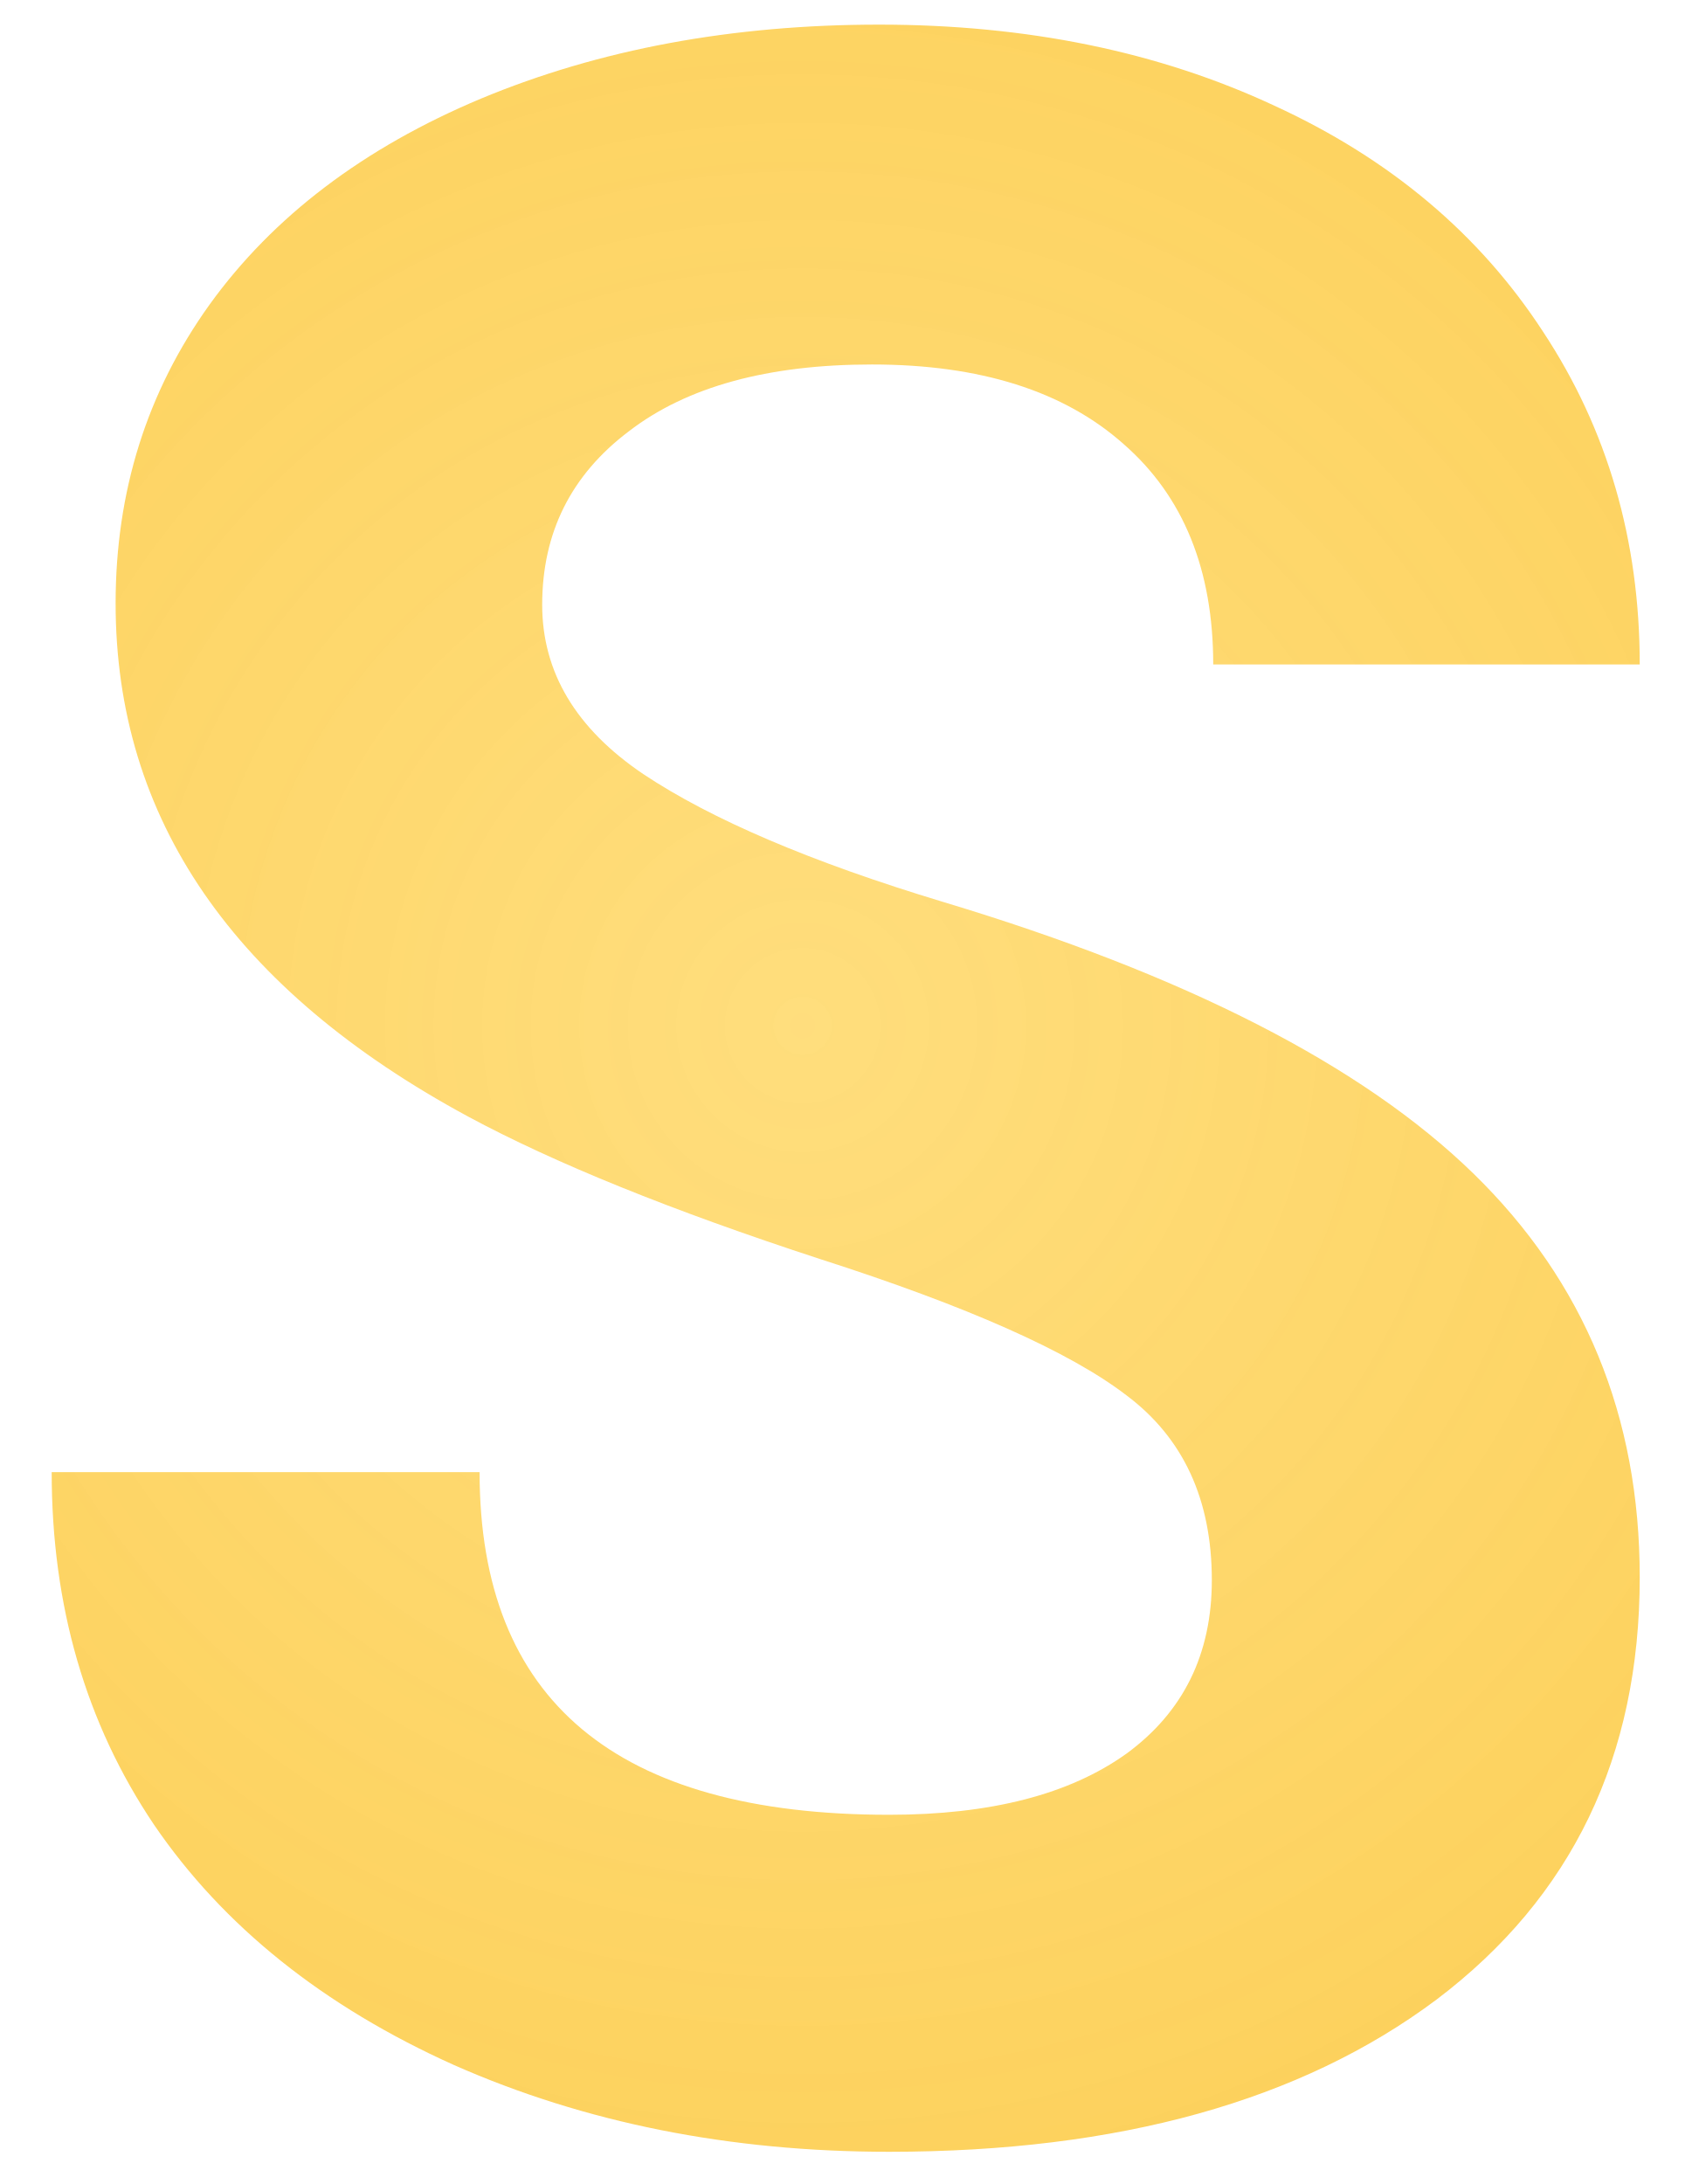
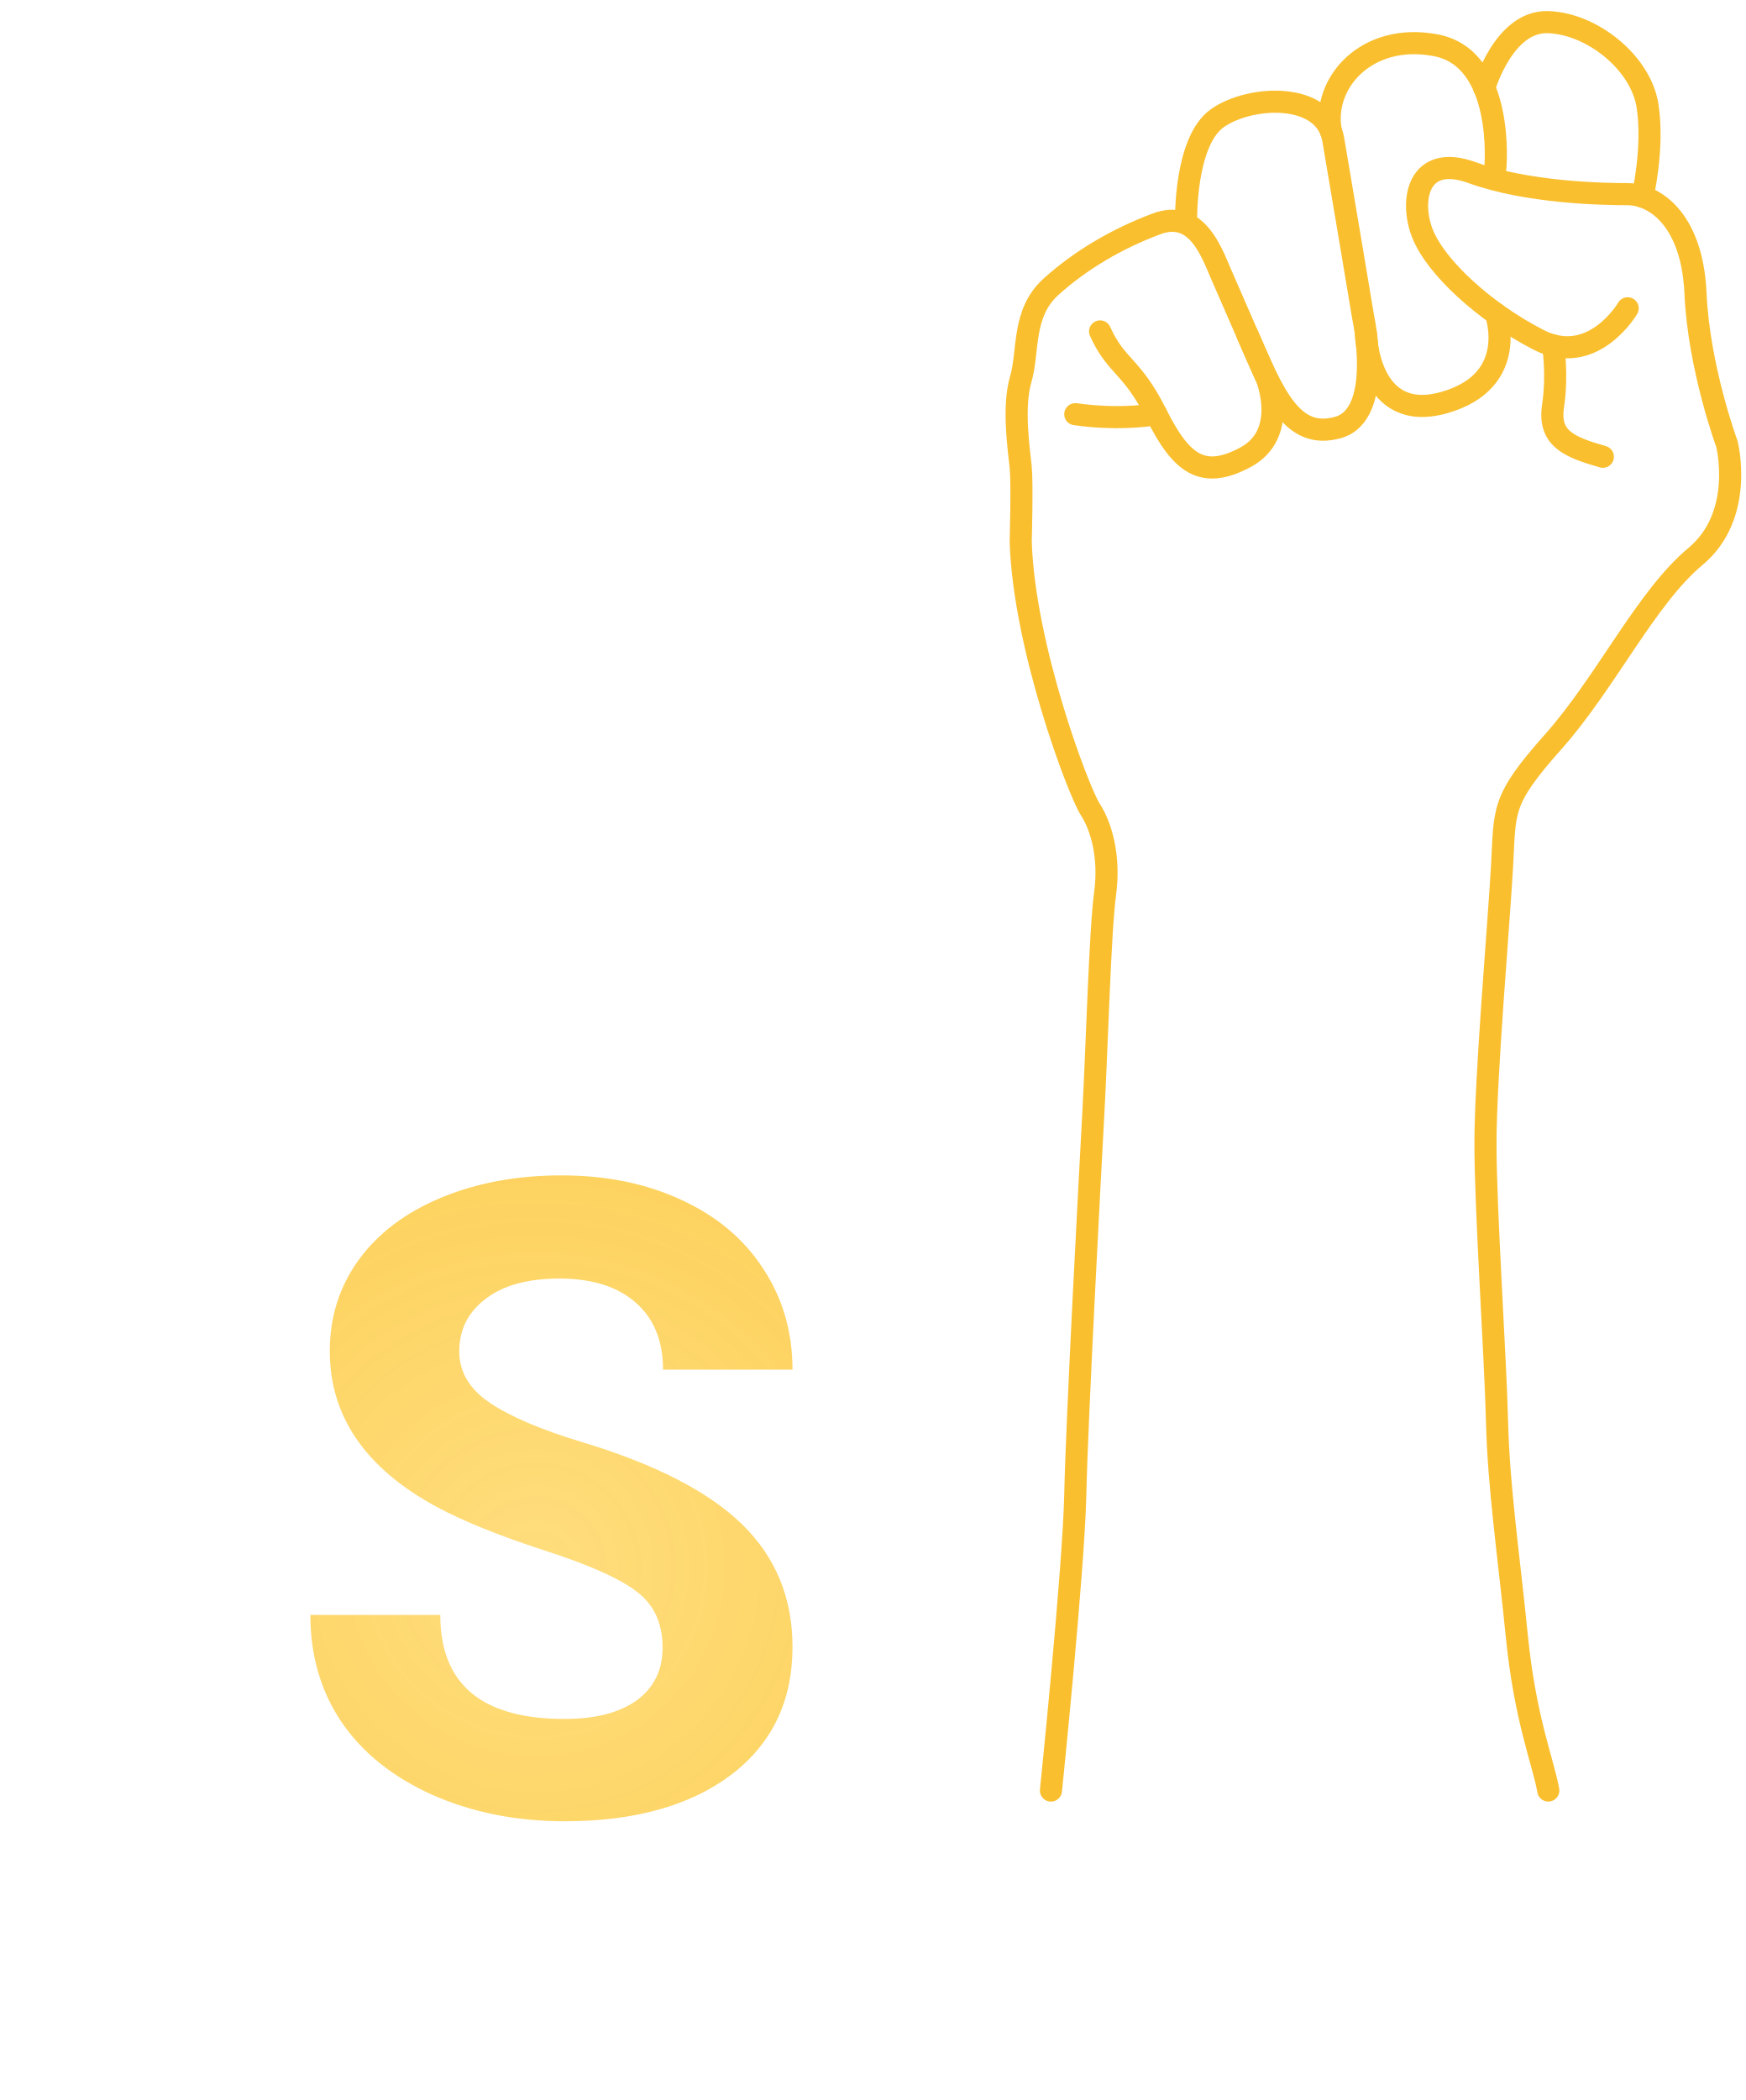
- <svg xmlns="http://www.w3.org/2000/svg" width="28" height="36" viewBox="0 0 28 36" fill="none">
-   <path d="M19.977 26.047C19.977 24.719 19.508 23.703 18.57 23C17.633 22.281 15.945 21.531 13.508 20.75C11.07 19.953 9.141 19.172 7.719 18.406C3.844 16.312 1.906 13.492 1.906 9.945C1.906 8.102 2.422 6.461 3.453 5.023C4.5 3.57 5.992 2.438 7.93 1.625C9.883 0.812 12.07 0.406 14.492 0.406C16.93 0.406 19.102 0.852 21.008 1.742C22.914 2.617 24.391 3.859 25.438 5.469C26.5 7.078 27.031 8.906 27.031 10.953H20C20 9.391 19.508 8.18 18.523 7.32C17.539 6.445 16.156 6.008 14.375 6.008C12.656 6.008 11.32 6.375 10.367 7.109C9.414 7.828 8.938 8.781 8.938 9.969C8.938 11.078 9.492 12.008 10.602 12.758C11.727 13.508 13.375 14.211 15.547 14.867C19.547 16.07 22.461 17.562 24.289 19.344C26.117 21.125 27.031 23.344 27.031 26C27.031 28.953 25.914 31.273 23.68 32.961C21.445 34.633 18.438 35.469 14.656 35.469C12.031 35.469 9.641 34.992 7.484 34.039C5.328 33.07 3.68 31.75 2.539 30.078C1.414 28.406 0.852 26.469 0.852 24.266H7.906C7.906 28.031 10.156 29.914 14.656 29.914C16.328 29.914 17.633 29.578 18.57 28.906C19.508 28.219 19.977 27.266 19.977 26.047Z" fill="url(#paint0_diamond)" />
+ <svg xmlns="http://www.w3.org/2000/svg" width="79" height="95" viewBox="0 0 79 95" fill="none">
+   <path d="M73.648 13.947C73.648 13.947 72.077 16.641 69.607 15.369C67.138 14.096 64.967 12.076 64.369 10.579C63.77 9.083 64.144 6.913 66.614 7.811C69.084 8.709 72.451 8.783 73.648 8.783C73.86 8.783 74.088 8.819 74.321 8.895C75.405 9.25 76.594 10.501 76.717 13.274C76.867 16.641 78.138 20.083 78.138 20.083C78.138 20.083 78.962 23.301 76.717 25.172C74.472 27.044 72.676 30.86 70.281 33.554C67.886 36.248 68.11 36.622 67.961 39.241C67.811 41.86 67.213 48.745 67.213 51.739C67.213 54.733 67.662 61.318 67.737 64.311C67.811 67.304 68.26 70.298 68.635 74.039C69.009 77.781 69.832 79.726 70.056 80.999" stroke="#F9BF2E" stroke-miterlimit="10" stroke-linecap="round" stroke-linejoin="round" />
+   <path d="M47.553 81C47.553 81 48.578 71.047 48.654 67.604C48.728 64.162 49.327 53.011 49.477 50.243C49.627 47.474 49.776 42.086 50.001 40.439C50.225 38.793 49.851 37.417 49.327 36.608C48.804 35.799 46.334 29.288 46.184 24.499C46.184 24.499 46.259 21.88 46.184 21.131C46.11 20.384 45.81 18.438 46.184 17.165C46.559 15.893 46.227 14.172 47.553 12.974C48.878 11.777 50.524 10.803 52.321 10.13C54.117 9.456 54.79 11.327 55.239 12.375C55.688 13.423 57.334 17.164 57.334 17.164C57.334 17.164 58.307 19.634 56.362 20.682C54.416 21.73 53.443 20.981 52.321 18.736C51.198 16.491 50.524 16.64 49.776 14.993" stroke="#F9BF2E" stroke-miterlimit="10" stroke-linecap="round" stroke-linejoin="round" />
+   <path d="M52.32 18.737C52.32 18.737 50.749 19.036 48.654 18.737" stroke="#F9BF2E" stroke-miterlimit="10" stroke-linecap="round" stroke-linejoin="round" />
+   <path d="M53.667 9.988C53.667 9.988 53.593 6.389 55.089 5.341C56.585 4.294 59.953 4.144 60.327 6.314C60.701 8.485 61.674 14.322 61.674 14.322C61.674 14.322 62.646 18.737 60.551 19.335C58.456 19.934 57.627 17.851 56.432 15.113" stroke="#F9BF2E" stroke-miterlimit="10" stroke-linecap="round" stroke-linejoin="round" />
+   <path d="M67.661 7.6C67.661 7.6 68.11 2.647 64.967 2.048C61.824 1.449 59.807 3.772 60.217 5.922" stroke="#F9BF2E" stroke-miterlimit="10" stroke-linecap="round" stroke-linejoin="round" />
+   <path d="M67.159 3.978C67.159 3.978 68.035 0.926 70.055 1.001C72.076 1.077 74.246 2.865 74.545 4.777C74.844 6.689 74.32 8.895 74.32 8.895" stroke="#F9BF2E" stroke-miterlimit="10" stroke-linecap="round" stroke-linejoin="round" />
+   <path d="M67.683 14.19C67.683 14.19 68.784 17.239 65.341 18.213C61.899 19.185 61.809 15.137 61.809 15.137" stroke="#F9BF2E" stroke-miterlimit="10" stroke-linecap="round" stroke-linejoin="round" />
+   <path d="M70.272 15.626C70.272 15.626 70.488 16.905 70.272 18.364C70.055 19.822 70.953 20.214 72.525 20.663" stroke="#F9BF2E" stroke-miterlimit="10" stroke-linecap="round" stroke-linejoin="round" />
+   <path d="M29.98 74.539C29.98 73.432 29.59 72.586 28.809 72C28.027 71.401 26.621 70.776 24.59 70.125C22.559 69.461 20.951 68.81 19.766 68.172C16.537 66.427 14.922 64.077 14.922 61.121C14.922 59.585 15.352 58.217 16.211 57.02C17.083 55.809 18.327 54.865 19.941 54.188C21.569 53.51 23.392 53.172 25.41 53.172C27.441 53.172 29.251 53.543 30.84 54.285C32.428 55.014 33.659 56.05 34.531 57.391C35.417 58.732 35.859 60.255 35.859 61.961H30C30 60.659 29.59 59.65 28.77 58.934C27.949 58.204 26.797 57.84 25.312 57.84C23.88 57.84 22.767 58.146 21.973 58.758C21.178 59.357 20.781 60.151 20.781 61.141C20.781 62.065 21.244 62.84 22.168 63.465C23.105 64.09 24.479 64.676 26.289 65.223C29.622 66.225 32.051 67.469 33.574 68.953C35.098 70.438 35.859 72.287 35.859 74.5C35.859 76.961 34.928 78.894 33.066 80.301C31.204 81.694 28.698 82.391 25.547 82.391C23.359 82.391 21.367 81.993 19.57 81.199C17.773 80.392 16.4 79.292 15.449 77.898C14.512 76.505 14.043 74.891 14.043 73.055H19.922C19.922 76.193 21.797 77.762 25.547 77.762C26.94 77.762 28.027 77.482 28.809 76.922C29.59 76.349 29.98 75.555 29.98 74.539Z" fill="url(#paint0_diamond)" />
  <defs>
-     <radialGradient id="paint0_diamond" cx="0" cy="0" r="1" gradientUnits="userSpaceOnUse" gradientTransform="translate(13.2424 16.8929) rotate(88.0754) scale(45.1147 45.0815)">
+     <radialGradient id="paint0_diamond" cx="0" cy="0" r="1" gradientUnits="userSpaceOnUse" gradientTransform="translate(24.2424 70.8929) rotate(88.0754) scale(45.1147 45.0815)">
      <stop stop-color="#FFD458" stop-opacity="0.78" />
      <stop offset="1" stop-color="#F9BF2E" />
    </radialGradient>
  </defs>
</svg>
